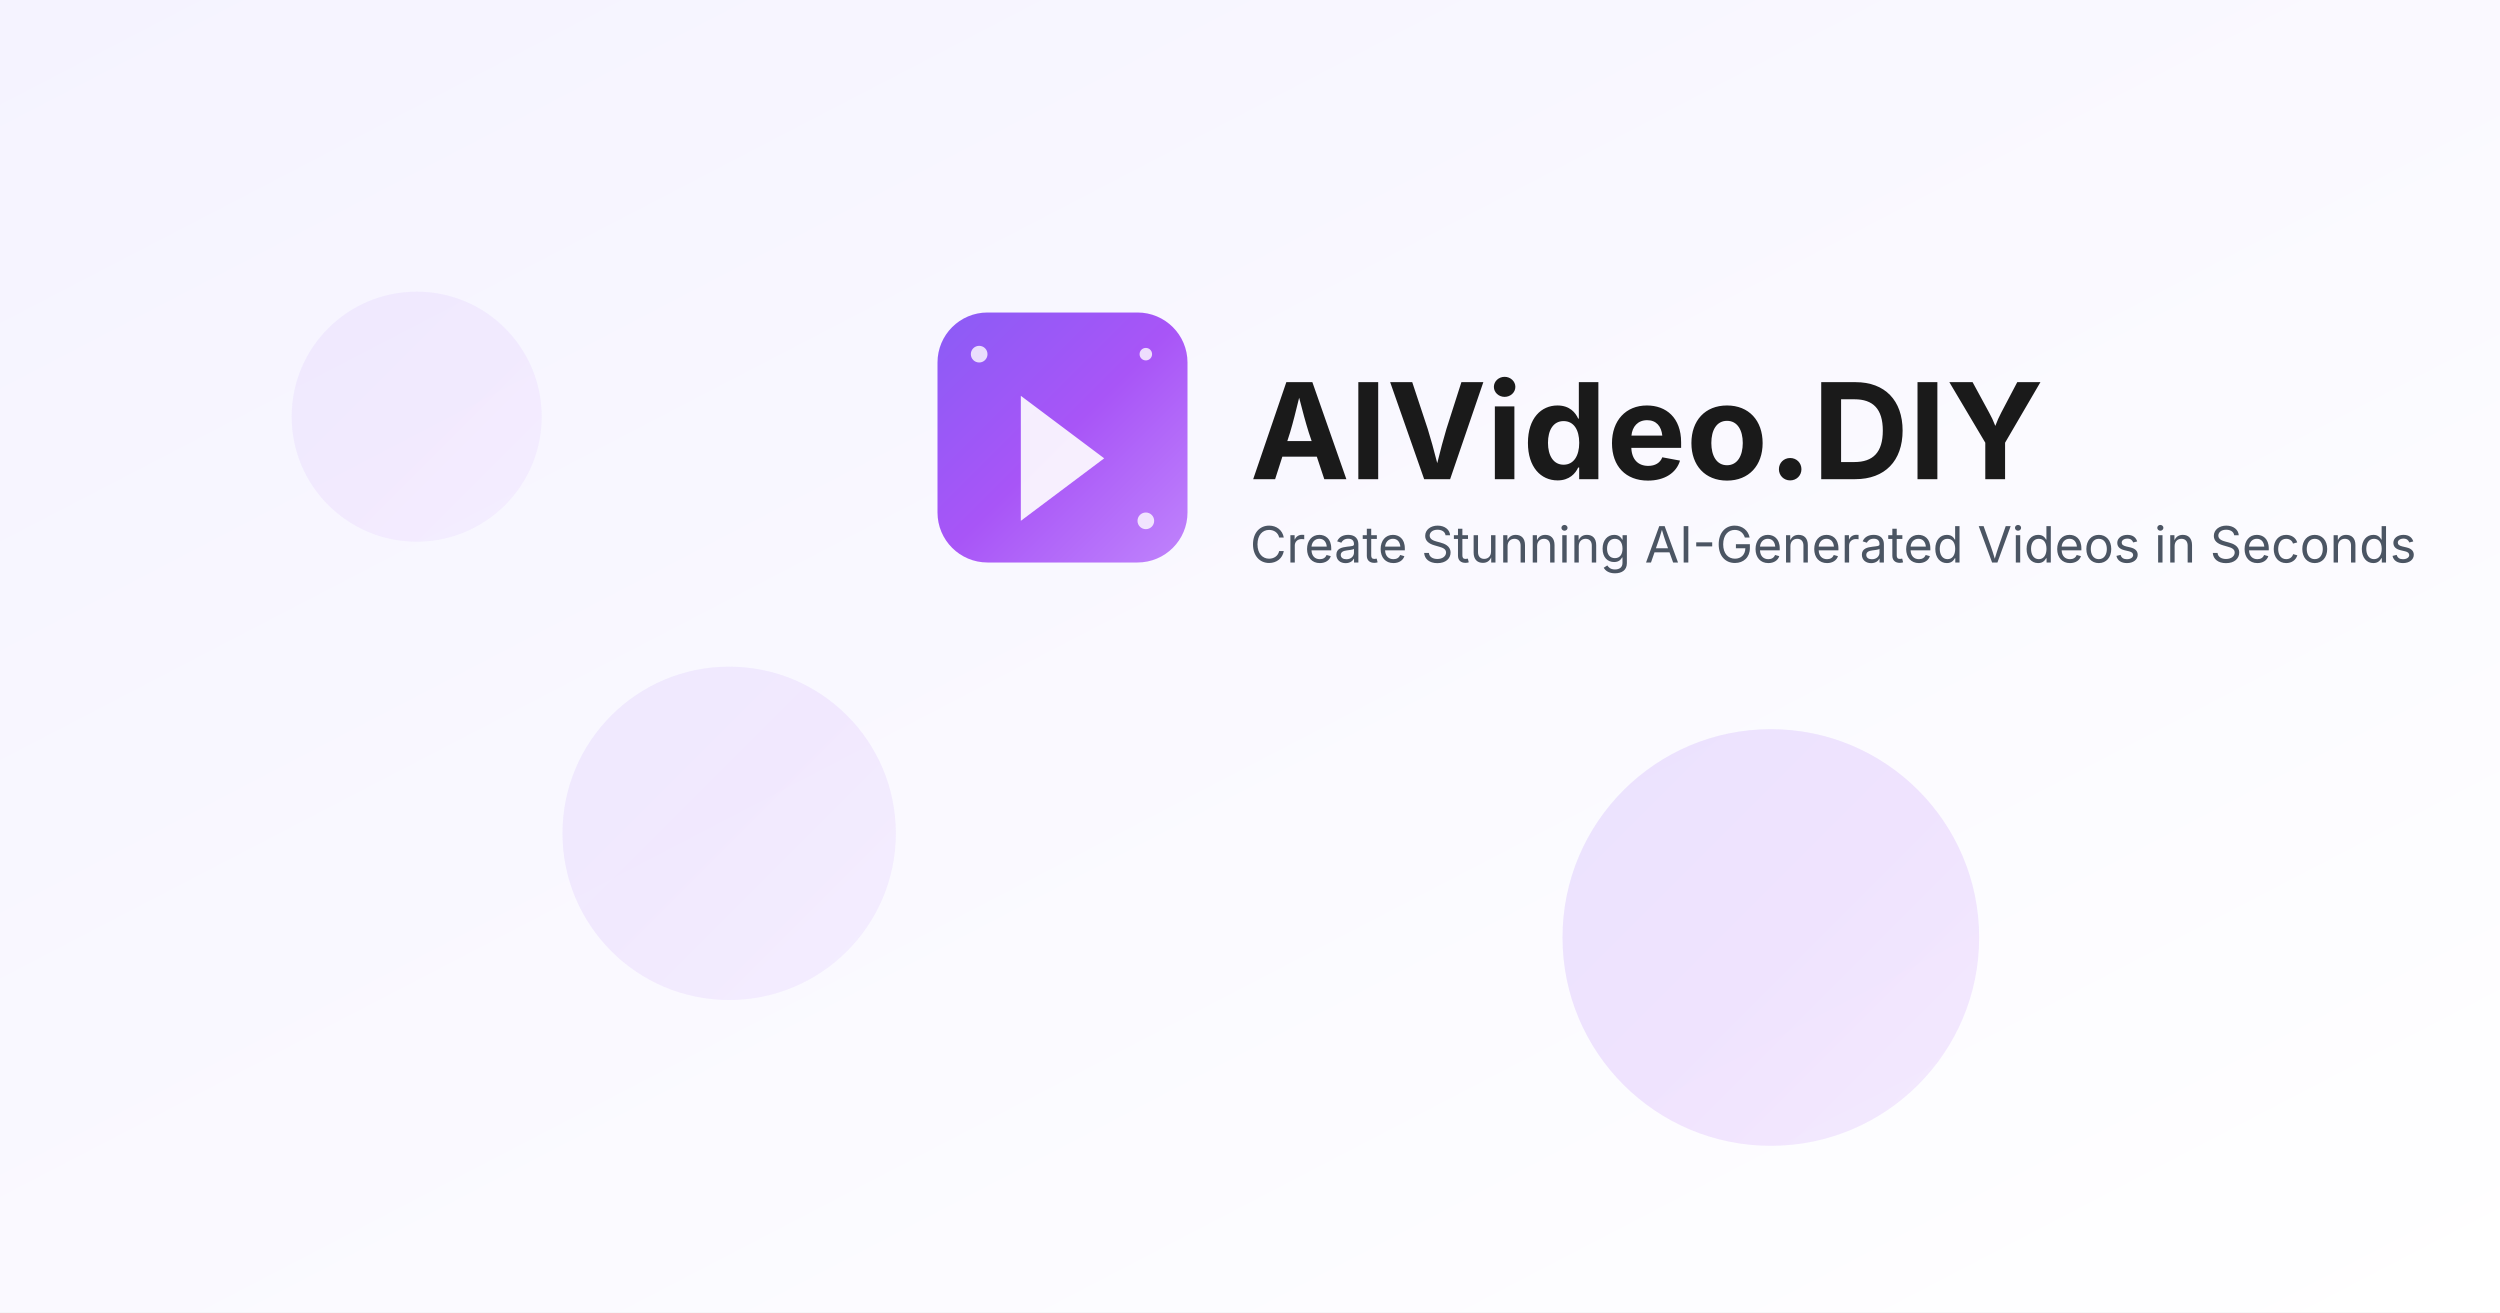
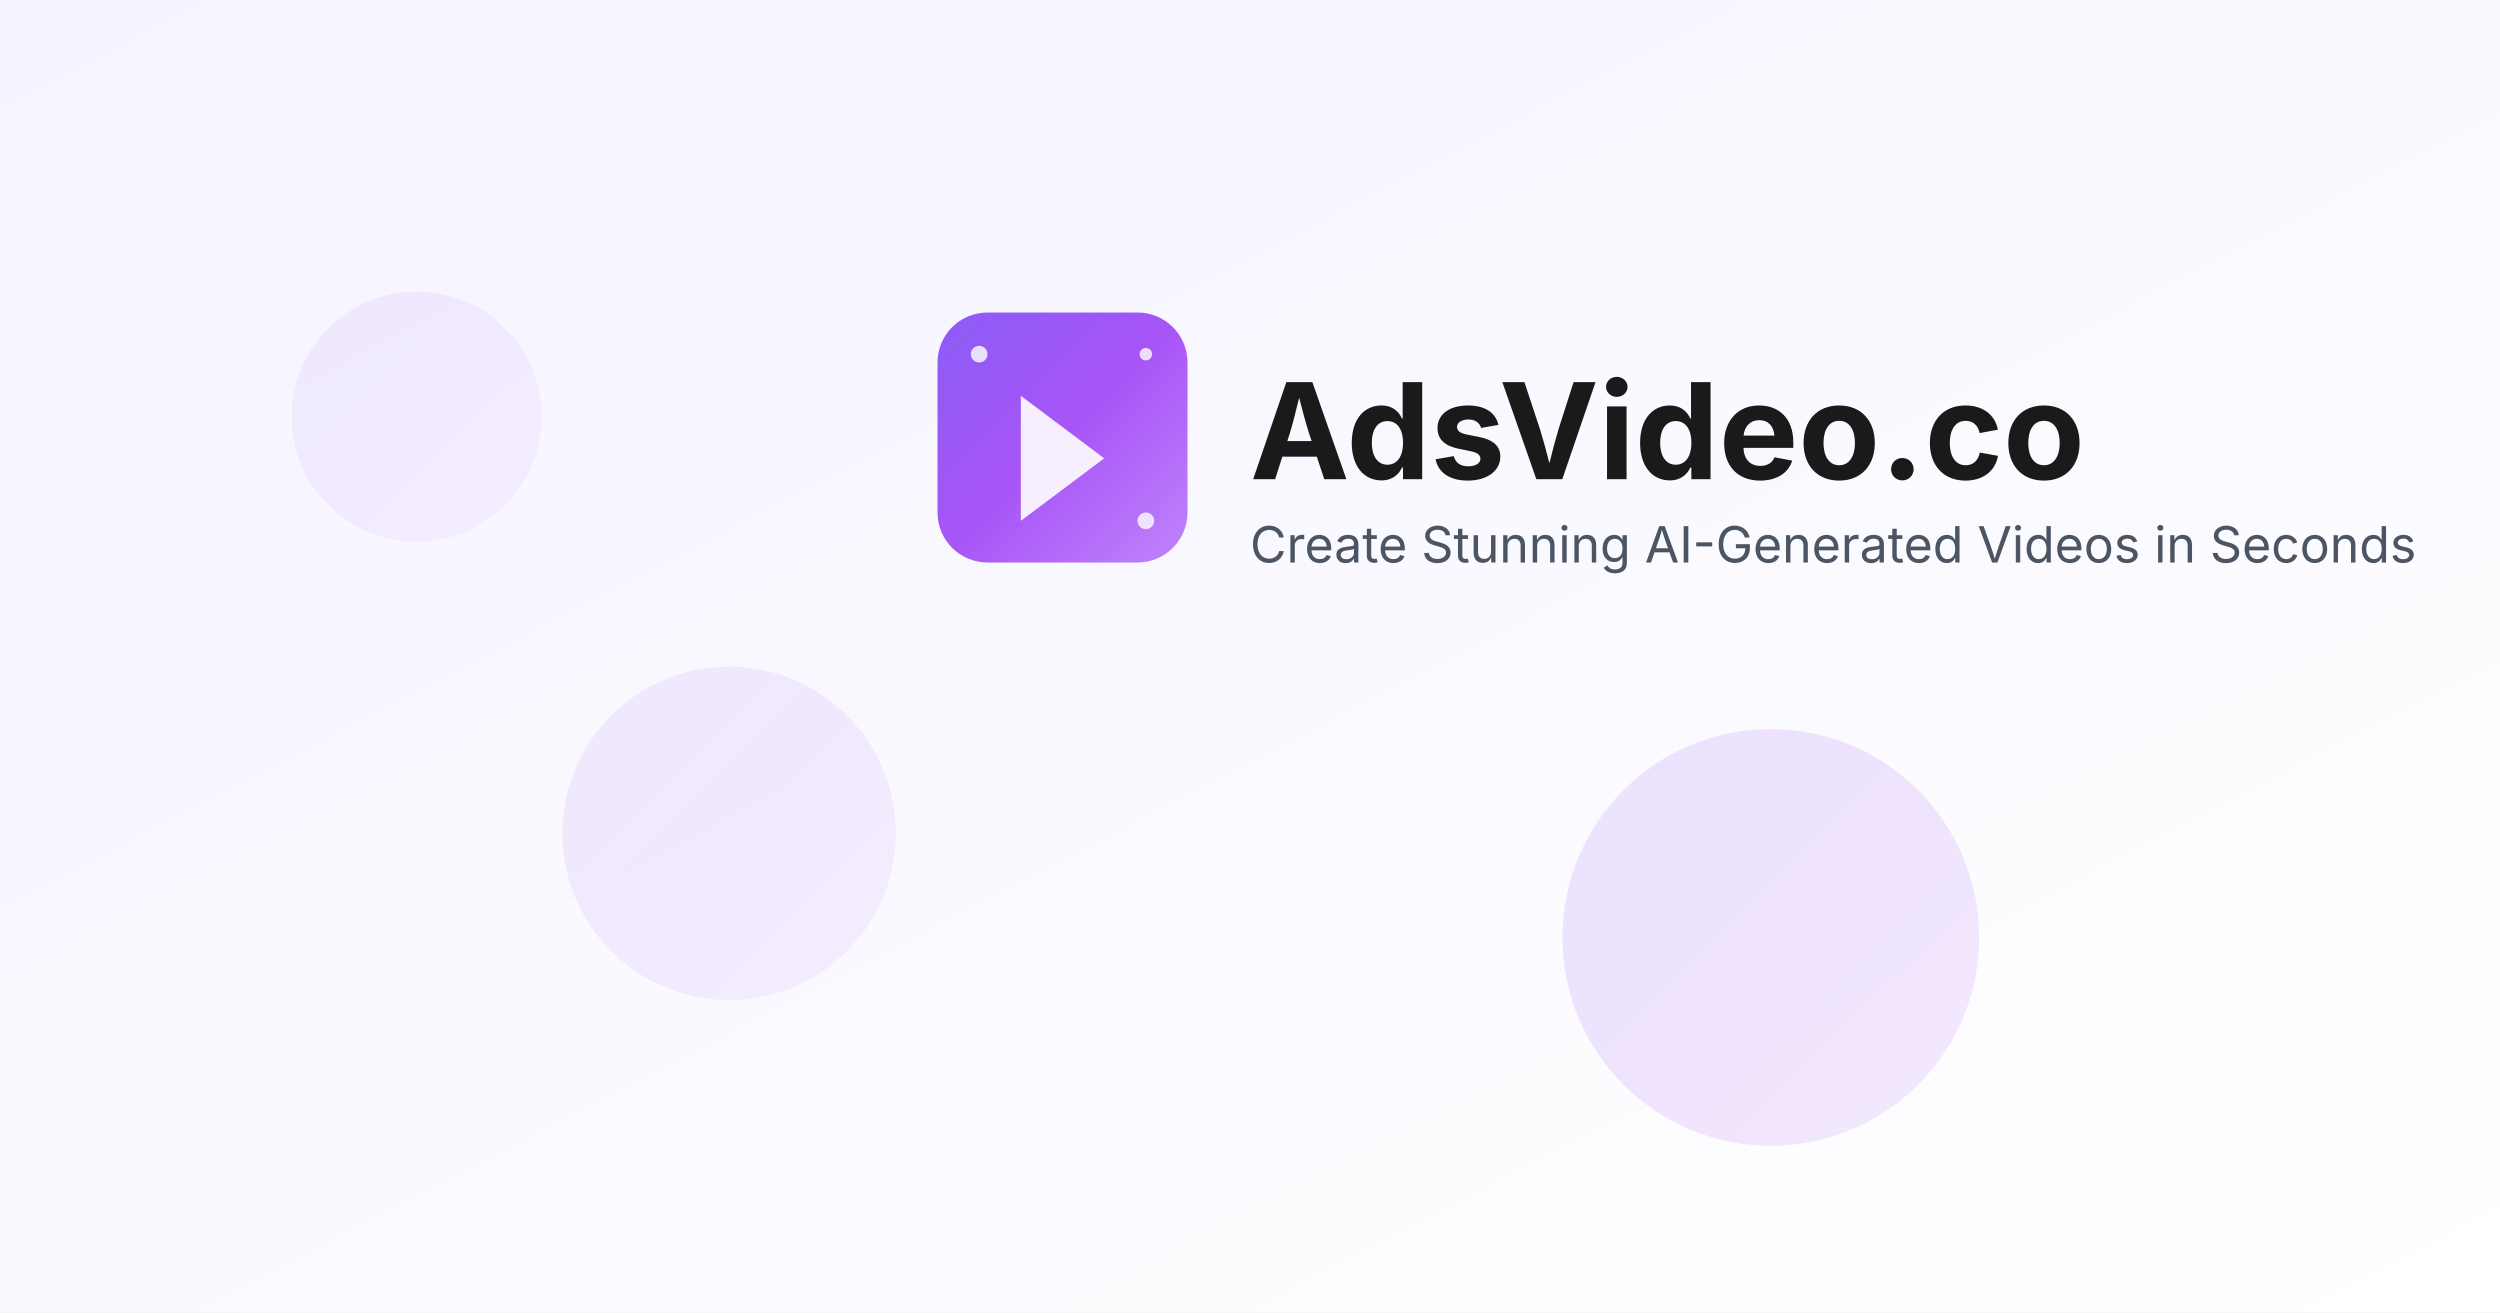
<svg xmlns="http://www.w3.org/2000/svg" width="1200" height="630" viewBox="0 0 1200 630" fill="none">
  <defs>
    <linearGradient id="bgGradient" x1="0%" y1="0%" x2="100%" y2="100%">
      <stop offset="0%" style="stop-color:#F5F3FF;stop-opacity:1" />
      <stop offset="100%" style="stop-color:#FFFFFF;stop-opacity:1" />
    </linearGradient>
    <linearGradient id="purpleGrad" x1="0%" y1="0%" x2="100%" y2="100%">
      <stop offset="0%" style="stop-color:#8B5CF6;stop-opacity:1" />
      <stop offset="50%" style="stop-color:#A855F7;stop-opacity:1" />
      <stop offset="100%" style="stop-color:#C084FC;stop-opacity:1" />
    </linearGradient>
  </defs>
  <rect width="1200" height="630" fill="url(#bgGradient)" />
  <rect x="450" y="150" width="120" height="120" rx="24" fill="url(#purpleGrad)" />
  <path d="M490 190L530 220L490 250V190Z" fill="white" opacity="0.9" stroke-width="2" />
  <circle cx="470" cy="170" r="4" fill="white" opacity="0.8" />
  <circle cx="550" cy="170" r="3" fill="white" opacity="0.8" />
  <circle cx="550" cy="250" r="4" fill="white" opacity="0.8" />
  <text x="600" y="230" font-family="system-ui, -apple-system, sans-serif" font-size="64" font-weight="700" fill="#1A1A1A">
-     AIVideo.DIY
+     AdsVideo.co
  </text>
  <text x="600" y="270" font-family="system-ui, -apple-system, sans-serif" font-size="24" fill="#4B5563">
    Create Stunning AI-Generated Videos in Seconds
  </text>
  <circle cx="350" cy="400" r="80" fill="url(#purpleGrad)" opacity="0.1" />
  <circle cx="850" cy="450" r="100" fill="url(#purpleGrad)" opacity="0.15" />
  <circle cx="200" cy="200" r="60" fill="url(#purpleGrad)" opacity="0.08" />
</svg>
